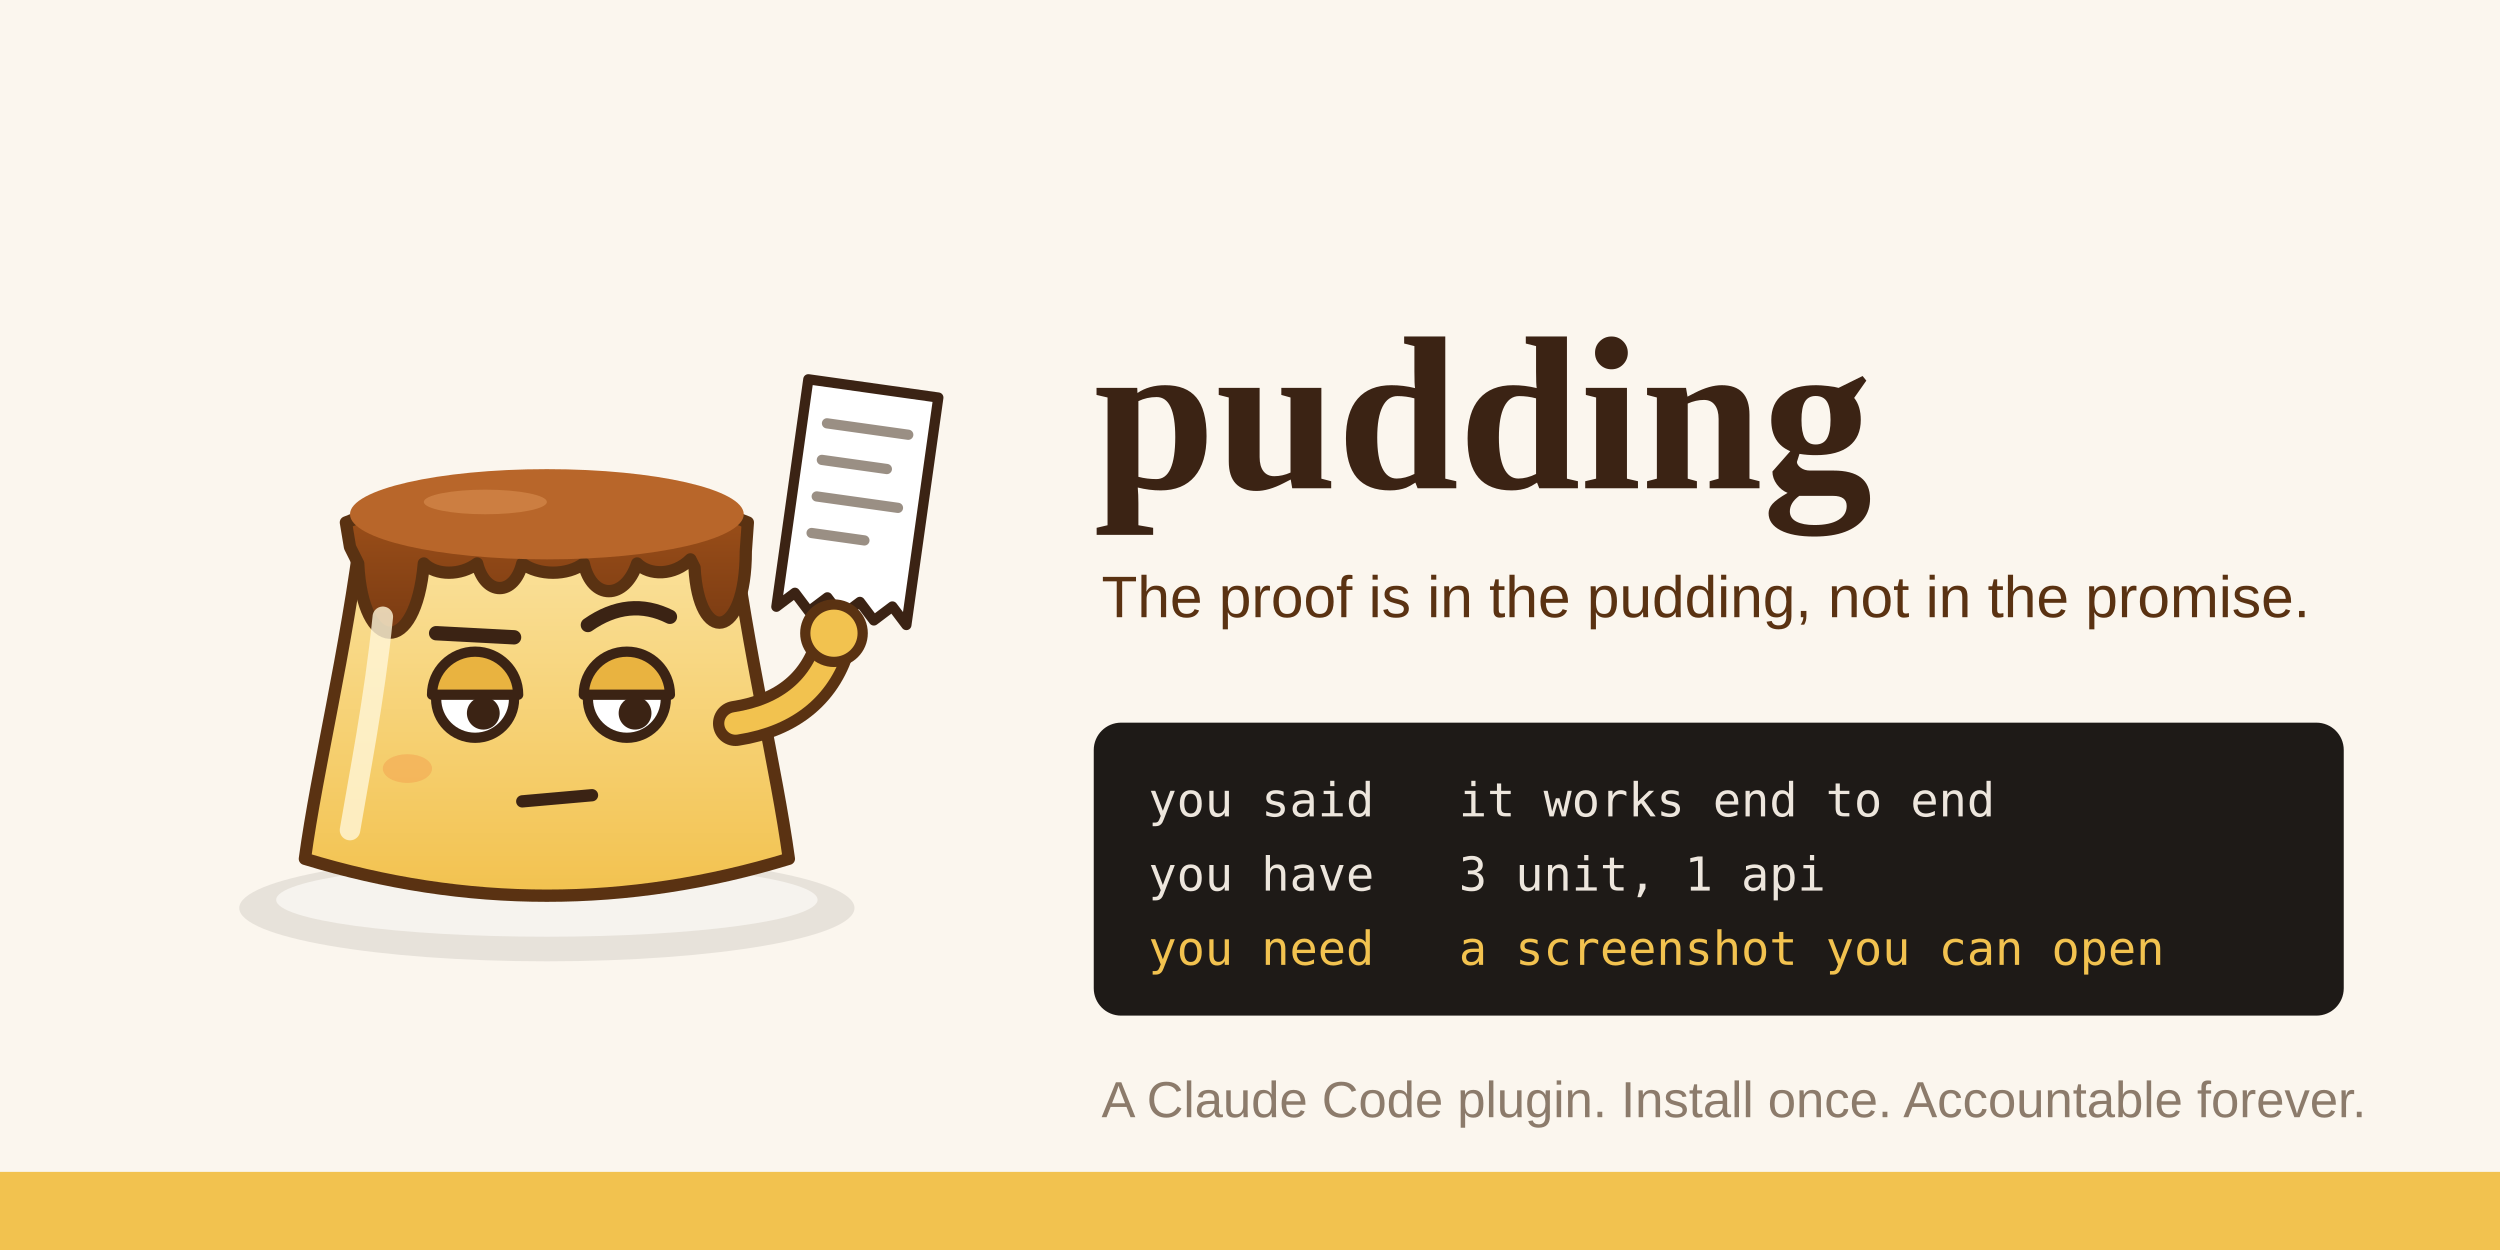
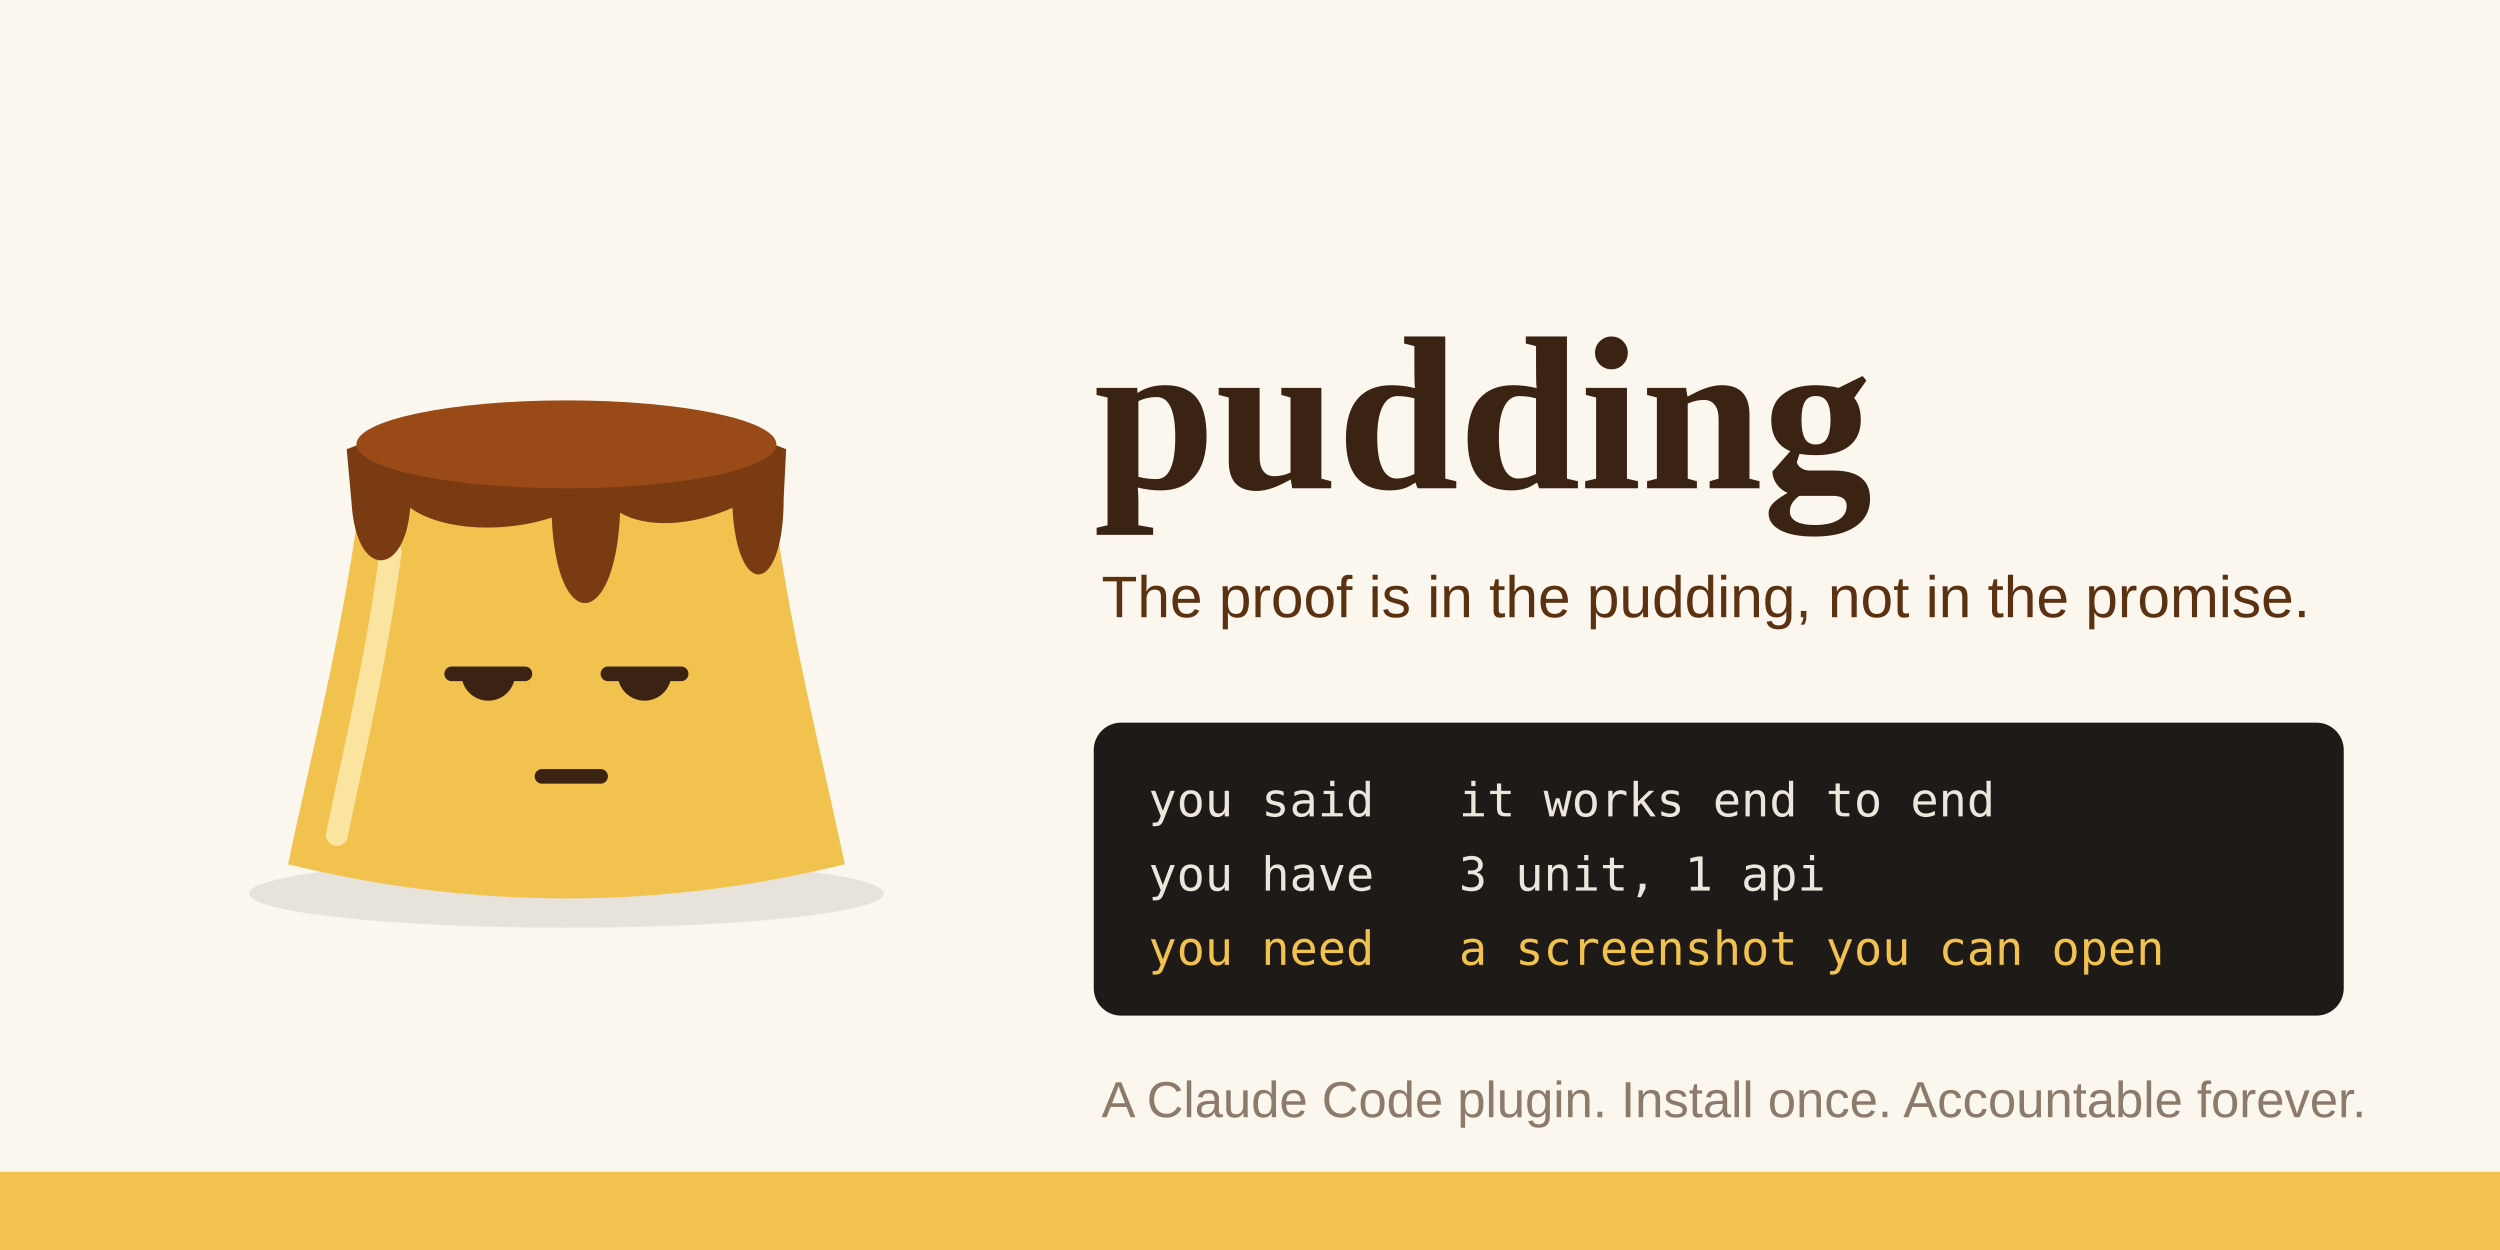
<svg xmlns="http://www.w3.org/2000/svg" width="1280" height="640" viewBox="0 0 1280 640">
  <rect width="1280" height="640" fill="#FBF6EE" />
  <rect x="0" y="600" width="1280" height="40" fill="#F2C24F" />
-   <g transform="translate(70 110) scale(1.05)">
-     <defs>
-       <linearGradient id="custard" x1="0" y1="0" x2="0" y2="1">
-         <stop offset="0" stop-color="#FBE3A0" />
-         <stop offset="1" stop-color="#F2C24F" />
-       </linearGradient>
-       <linearGradient id="caramel" x1="0" y1="0" x2="0" y2="1">
-         <stop offset="0" stop-color="#A4541B" />
-         <stop offset="1" stop-color="#7A3B12" />
-       </linearGradient>
-     </defs>
-     <ellipse cx="200" cy="338" rx="150" ry="26" fill="#E7E2DA" />
-     <ellipse cx="200" cy="334" rx="132" ry="18" fill="#F6F3EE" />
-     <path d="M110 150 C 102 214, 88 270, 82 314 Q 200 350 318 314 C 312 270, 298 214, 290 150 Z" fill="url(#custard)" stroke="#5A3212" stroke-width="6" stroke-linejoin="round" />
-     <path d="M102 150 Q 200 110 298 150 L 297 164            C 297 208, 274 210, 272 172 L 270 168            C 262 176, 250 176, 244 170            C 238 188, 222 188, 218 170            C 210 176, 196 176, 188 170            C 184 186, 170 186, 166 170            C 158 176, 146 176, 140 170            C 136 216, 110 214, 108 170 L 104 162 Z" fill="url(#caramel)" stroke="#5A3212" stroke-width="6" stroke-linejoin="round" />
-     <ellipse cx="200" cy="146" rx="96" ry="22" fill="#B8662A" />
-     <ellipse cx="170" cy="140" rx="30" ry="6" fill="#D4894A" opacity=".7" />
-     <path d="M120 196 C 116 236, 108 276, 104 300" fill="none" stroke="#FFF6D8" stroke-width="10" stroke-linecap="round" opacity=".8" />
-     <g stroke="#3B2314" stroke-width="5" stroke-linecap="round">
-       <circle cx="165" cy="236" r="19" fill="#fff" />
-       <circle cx="239" cy="236" r="19" fill="#fff" />
-     </g>
-     <circle cx="169" cy="243" r="8" fill="#3B2314" />
-     <circle cx="243" cy="243" r="8" fill="#3B2314" />
-     <path d="M144 234 A 21 21 0 0 1 186 234 Z" fill="#E9B340" stroke="#3B2314" stroke-width="5" stroke-linejoin="round" />
-     <path d="M218 234 A 21 21 0 0 1 260 234 Z" fill="#E9B340" stroke="#3B2314" stroke-width="5" stroke-linejoin="round" />
-     <path d="M146 204 L 184 206" stroke="#3B2314" stroke-width="7" stroke-linecap="round" />
-     <path d="M220 200 Q 240 186 260 196" fill="none" stroke="#3B2314" stroke-width="7" stroke-linecap="round" />
-     <path d="M188 286 L 222 283" stroke="#3B2314" stroke-width="6" stroke-linecap="round" />
-     <ellipse cx="132" cy="270" rx="12" ry="7" fill="#F29B4B" opacity=".45" />
-     <path d="M292 248 C 318 244, 334 230, 340 208" fill="none" stroke="#5A3212" stroke-width="22" stroke-linecap="round" />
-     <path d="M292 248 C 318 244, 334 230, 340 208" fill="none" stroke="#F2C24F" stroke-width="11" stroke-linecap="round" />
-     <g transform="rotate(8 350 150)">
-       <path d="M318 84 L 382 84 L 382 196 L 374 188 L 366 196 L 358 188 L 350 196 L 342 188 L 334 196 L 326 188 L 318 196 Z" fill="#FFFFFF" stroke="#3B2314" stroke-width="5" stroke-linejoin="round" />
-       <path d="M330 104 H 370 M330 122 H 362 M330 140 H 370 M330 158 H 356" stroke="#9A8F84" stroke-width="5" stroke-linecap="round" />
-     </g>
-     <circle cx="340" cy="204" r="14" fill="#F2C24F" stroke="#5A3212" stroke-width="5" />
+   <g transform="translate(40 45) scale(1.25)">
+     <ellipse cx="200" cy="330" rx="130" ry="14" fill="#000" opacity=".08" />
+     <path d="M118 146 C 112 210, 96 270, 86 318 Q 200 346 314 318 C 304 270, 288 210, 282 146 Z" fill="#F2C24F" />
+     <path d="M128 190 C 122 236, 112 276, 106 306" fill="none" stroke="#FBE3A0" stroke-width="9" stroke-linecap="round" />
+     <path d="M110 148 Q 200 112 290 148 L 289 168 C 289 208, 270 210, 268 172 C 250 180, 232 180, 222 174 C 220 222, 196 224, 194 176 C 176 182, 150 182, 136 172 C 134 200, 114 202, 112 170 Z" fill="#7A3B12" />
+     <ellipse cx="200" cy="146" rx="86" ry="18" fill="#9A4A17" />
+     <path d="M157 240 A 11 11 0 0 0 179 240 Z" fill="#3B2314" />
+     <path d="M153 240 H 183" stroke="#3B2314" stroke-width="6" stroke-linecap="round" />
+     <path d="M221 240 A 11 11 0 0 0 243 240 Z" fill="#3B2314" />
+     <path d="M217 240 H 247" stroke="#3B2314" stroke-width="6" stroke-linecap="round" />
+     <path d="M190 282 H 214" stroke="#3B2314" stroke-width="6" stroke-linecap="round" />
  </g>
  <text x="560" y="250" font-family="Georgia, 'Times New Roman', serif" font-size="112" font-weight="700" fill="#3B2314">pudding</text>
  <text x="564" y="316" font-family="-apple-system, 'Helvetica Neue', Arial, sans-serif" font-size="30" fill="#5A3212">The proof is in the pudding, not in the promise.</text>
  <rect x="560" y="370" width="640" height="150" rx="14" fill="#1E1A17" />
  <text xml:space="preserve" x="588" y="418" font-family="Menlo, monospace" font-size="24" fill="#EDE6DD">you said   it works end to end</text>
  <text xml:space="preserve" x="588" y="456" font-family="Menlo, monospace" font-size="24" fill="#EDE6DD">you have   3 unit, 1 api</text>
  <text xml:space="preserve" x="588" y="494" font-family="Menlo, monospace" font-size="24" fill="#F2C24F">you need   a screenshot you can open</text>
  <text x="564" y="572" font-family="-apple-system, 'Helvetica Neue', Arial, sans-serif" font-size="26" fill="#8C7B6B">A Claude Code plugin. Install once. Accountable forever.</text>
</svg>
